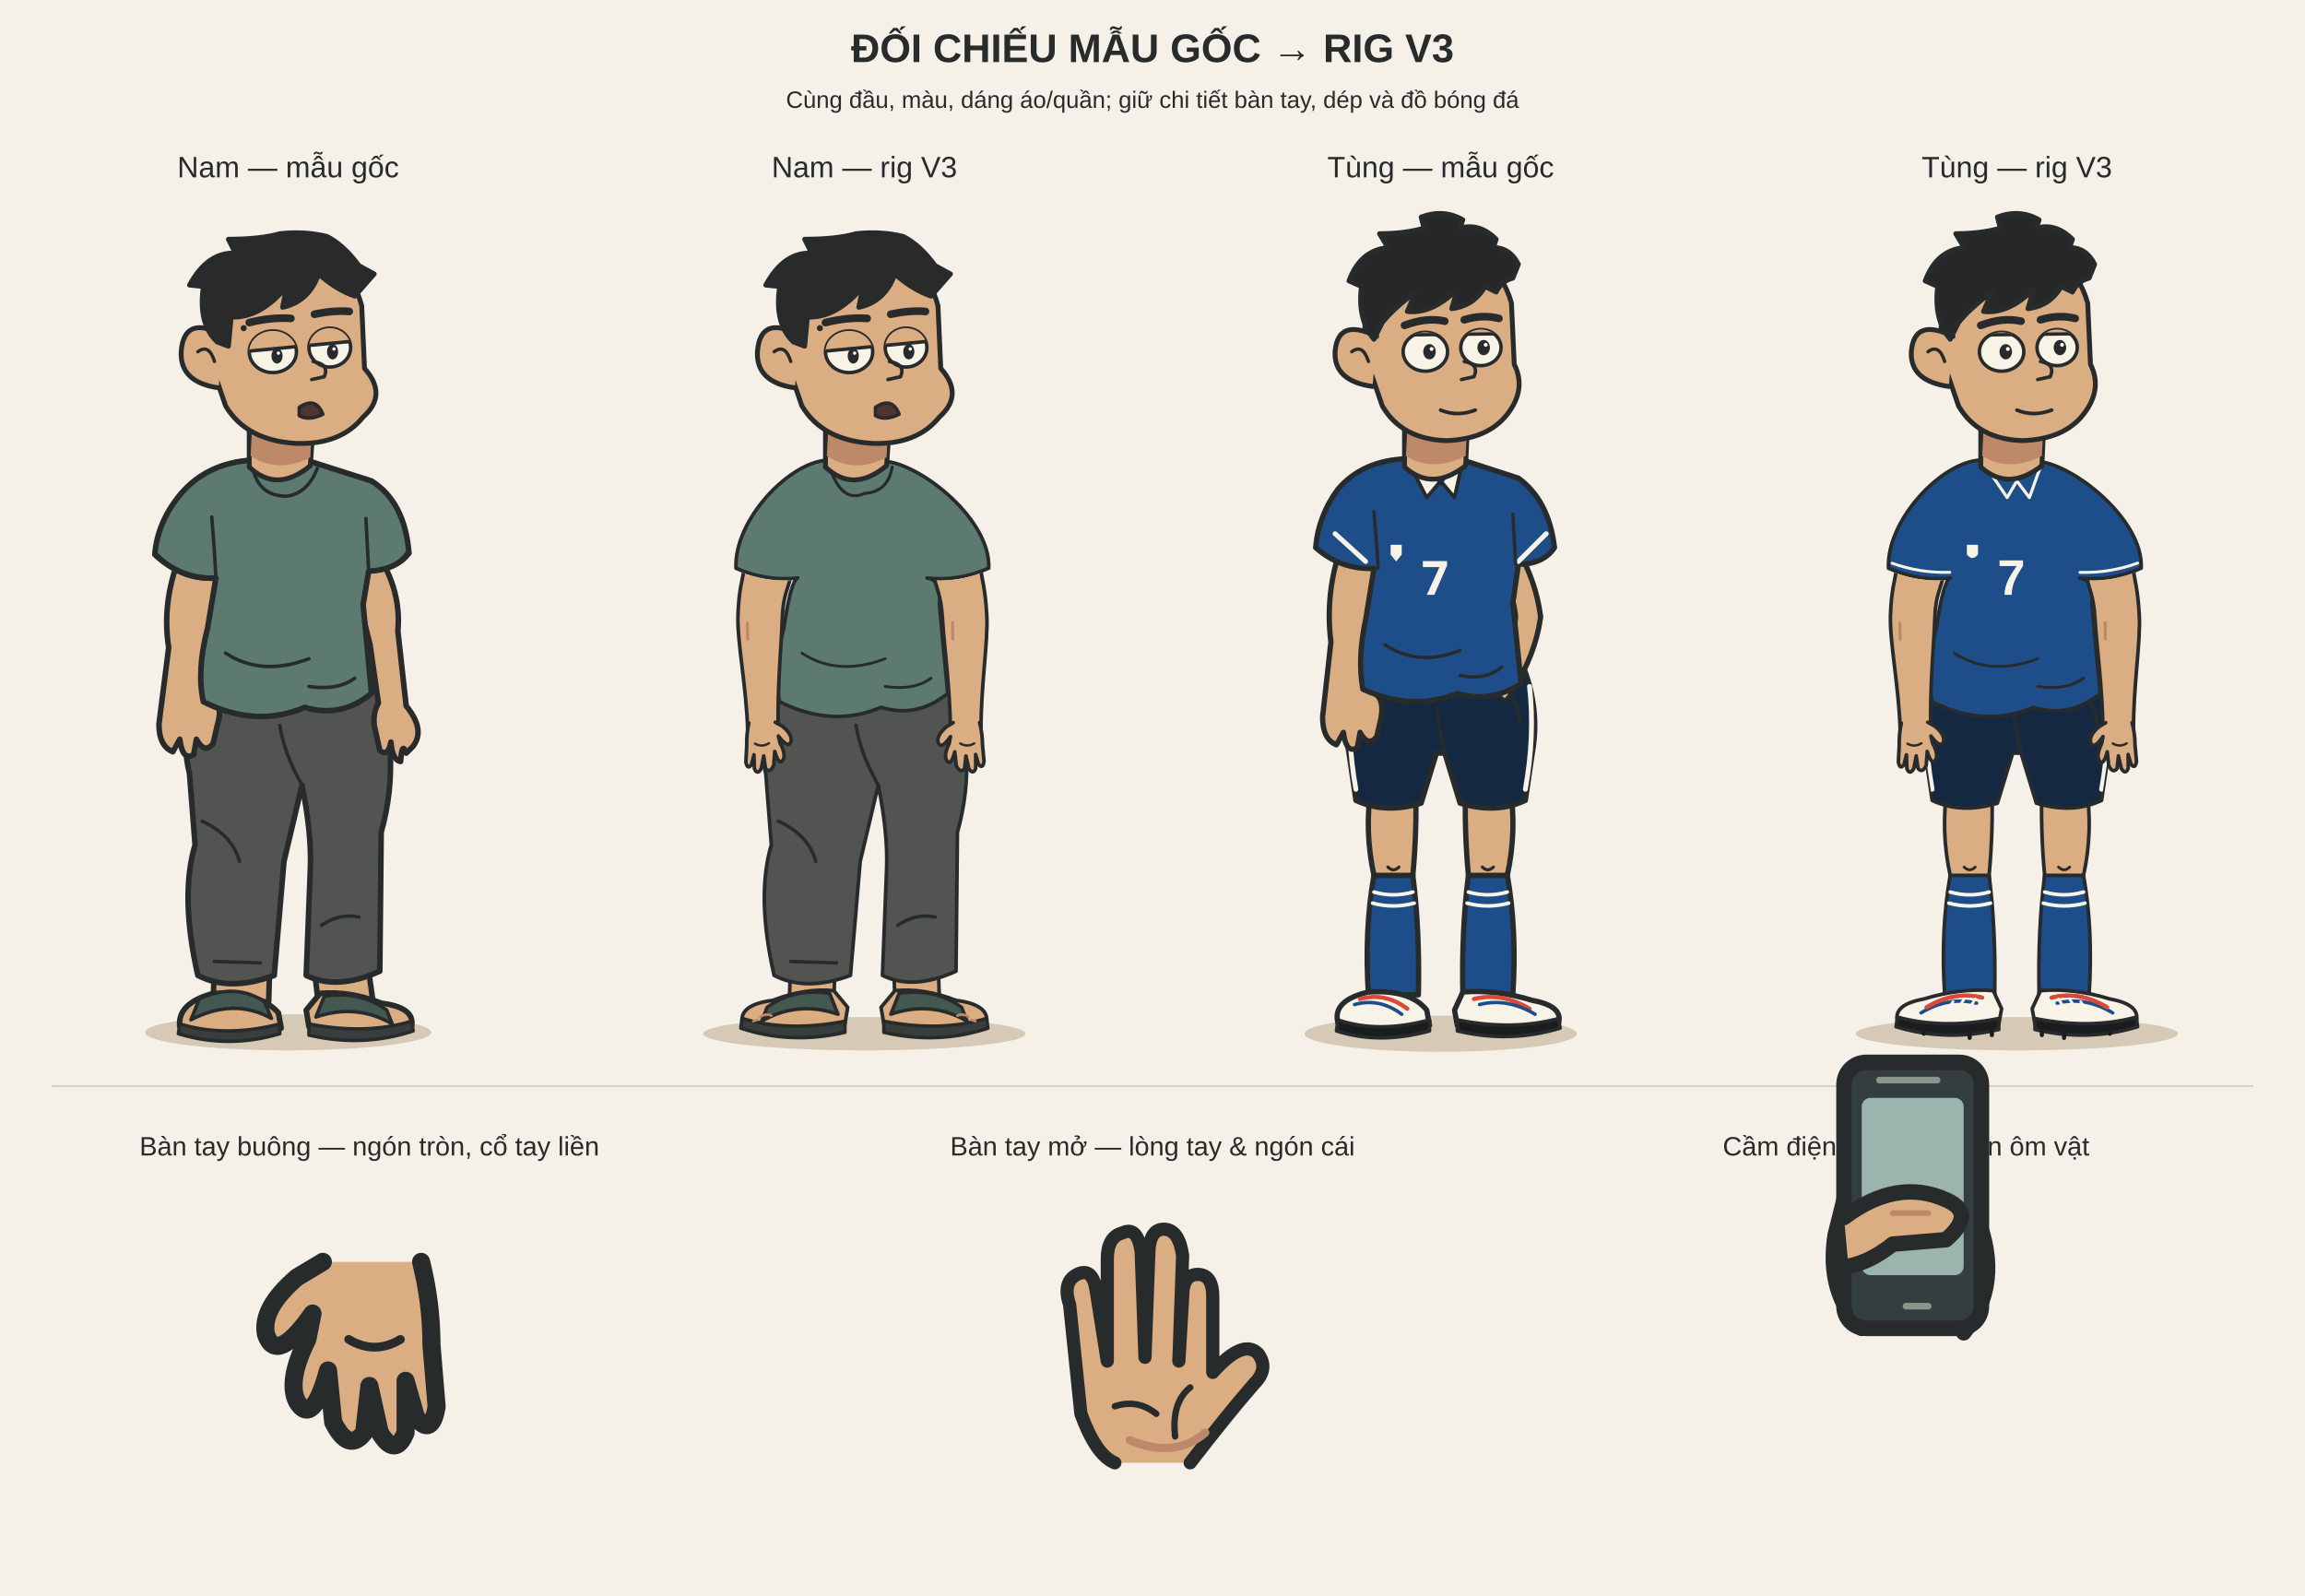
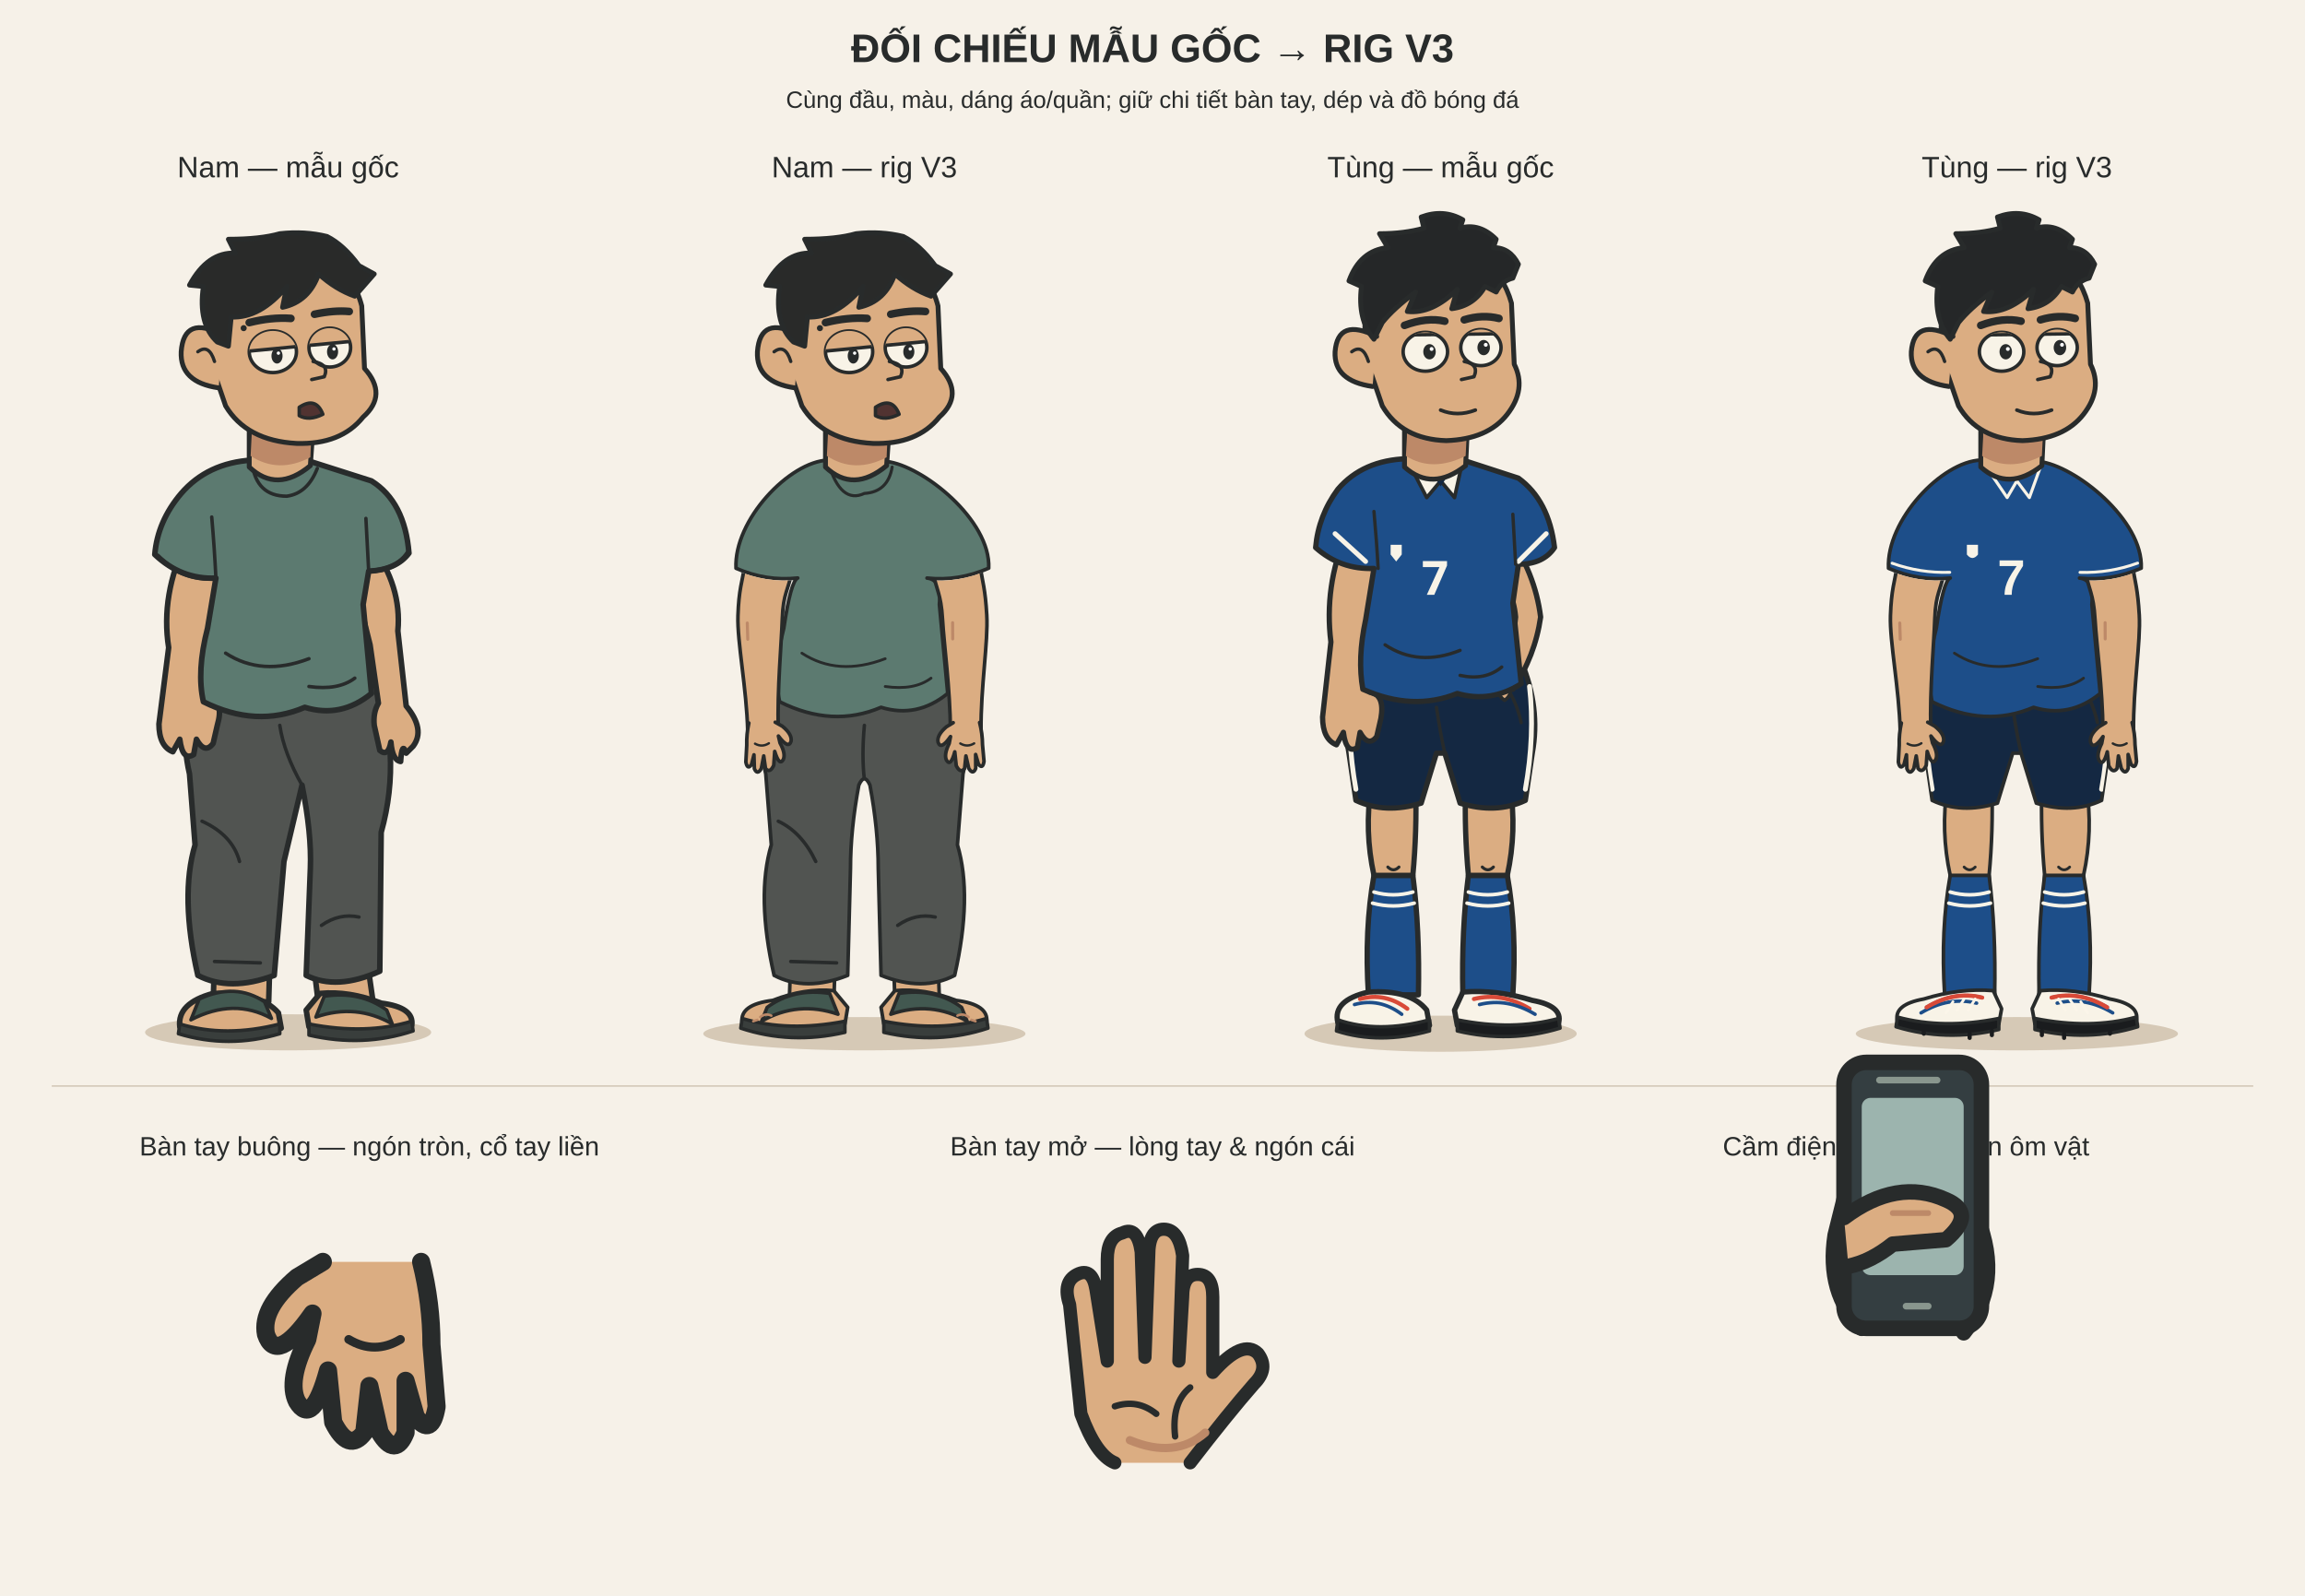
<svg xmlns="http://www.w3.org/2000/svg" viewBox="0 0 1560 1080" width="1560" height="1080">
  <rect width="1560" height="1080" fill="#f6f1e8" />
  <g fill="#282b2b" text-anchor="middle" font-family="Arial,sans-serif">
    <text x="780" y="42" font-size="27" font-weight="700">ĐỐI CHIẾU MẪU GỐC → RIG V3</text>
    <text x="780" y="73" font-size="16">Cùng đầu, màu, dáng áo/quần; giữ chi tiết bàn tay, dép và đồ bóng đá</text>
  </g>
  <g transform="translate(195 120)">
    <text y="0" text-anchor="middle" font-family="Arial,sans-serif" font-size="20" fill="#282b2b">Nam — mẫu gốc</text>
    <g transform="translate(0 25) scale(.94)">
      <g transform="translate(0 0) scale(1)" stroke="#282b2b" stroke-width="4" stroke-linecap="round" stroke-linejoin="round">
        <ellipse cx="0" cy="589" rx="103" ry="13" fill="#d6c9b6" stroke="none" />
        <path d="M -53 537 L -54 568 L -14 567 L -13 533 M 18 537 L 22 570 L 61 566 L 56 531" fill="#dbad82" />
        <path d="M -54 561 Q -80 568 -78 585 Q -53 597 -5 586 L -7 575 Q -20 560 -54 561 Z" fill="#dbad82" />
        <path d="M 23 561 Q 44 559 67 568 Q 91 571 89 584 Q 57 596 15 585 L 13 573 Z" fill="#dbad82" />
        <path d="M -78 583 Q -45 593 -6 583 L -6 590 Q -43 601 -79 590 Z M 15 583 Q 56 591 89 581 L 90 588 Q 54 600 15 591 Z" fill="#393e3c" stroke-width="2.5" />
        <path d="M -64 565 Q -38 553 -17 567 L -12 579 Q -39 564 -70 580 Z M 26 563 Q 52 559 71 573 L 75 583 Q 49 568 20 578 Z" fill="#425850" stroke-width="2.5" />
        <path d="M -63 329 Q -80 364 -71 403 L -67 454 Q -78 491 -65 548 Q -42 560 -10 548 L -3 466 L 10 411 Q 17 446 16 471 L 13 548 Q 35 559 66 545 L 67 445 Q 83 388 61 330 Z" fill="#515451" />
        <path d="M -6 368 Q -3 388 10 411 M -62 437 Q -40 447 -35 466 M 24 512 Q 37 503 51 506 M -53 538 L -20 539" fill="none" stroke-width="2.5" />
        <path d="M -73 235 Q -92 274 -86 312 L -93 367 Q -93 383 -83 387 L -78 378 Q -76 394 -68 389 L -66 378 Q -60 389 -54 381 L -51 368 Q -46 351 -57 349 L -57 310 L -43 256 Z" fill="#dbad82" />
        <path d="M 60 238 Q 82 268 79 300 L 85 354 Q 99 371 90 383 L 85 388 Q 82 379 81 394 Q 75 393 74 380 Q 72 391 66 386 L 62 368 Q 61 359 65 352 L 59 310 L 46 258 Z" fill="#dbad82" />
        <path d="M -26 177 Q -58 179 -77 201 Q -94 221 -96 245 Q -77 263 -52 262 L -58 298 Q -66 329 -61 351 Q -23 370 12 355 Q 38 363 60 345 L 54 281 L 58 257 Q 78 256 87 244 Q 84 207 60 192 L 16 178 Q -7 194 -26 177 Z" fill="#5c7a70" />
        <path d="M -26 179 Q -23 203 -1 203 Q 14 201 21 183 M -55 218 Q -53 241 -52 262 M 56 219 L 58 257 M -45 316 Q -19 333 15 320 M 15 340 Q 36 343 48 334" fill="none" stroke-width="2.5" />
        <path d="M -94 246 Q -76 264 -52 262 M 58 257 Q 78 256 86 244" fill="none" stroke="#282b2b" stroke-width="3.5" />
        <g transform="translate(0 0) scale(1)" stroke="#282b2b" stroke-width="3.5" stroke-linejoin="round" stroke-linecap="round">
          <path d="M -28 141 L -28 182 Q -8 201 16 181 L 19 138" fill="#dbad82" />
          <path d="M -26 155 Q -8 171 17 153 L 16 175 Q -7 187 -27 174 Z" fill="#bd8968" stroke="none" />
          <path d="M -55 60 Q -50 25 -9 25 Q 42 24 53 66 L 55 111 Q 72 130 54 146 Q 38 166 6 165 Q -30 163 -45 138 L -58 100 Z" fill="#dbad82" />
          <path d="M -47 87 Q -75 72 -77 99 Q -78 121 -50 125" fill="#dbad82" />
          <path d="M -65 99 Q -57 93 -53 106" fill="none" stroke-width="2.4" />
          <path d="M -51 92 Q -65 79 -61 52 L -71 51 Q -58 27 -38 28 L -43 18 Q -20 18 -6 14 Q 12 12 28 16 Q 40 22 51 37 L 62 43 L 48 59 Q 34 54 22 43 Q 15 63 -4 67 L -1 52 Q -20 75 -41 74 L -43 95 Z" fill="#292a29" />
          <defs>
            <clipPath id="twin-full-body-eyes">
              <ellipse cx="-11" cy="99" rx="17" ry="15" />
              <ellipse cx="30" cy="96" rx="15" ry="14" />
            </clipPath>
          </defs>
          <ellipse cx="-11" cy="99" rx="17" ry="15" fill="#f8f3e7" stroke-width="2.5" />
          <ellipse cx="30" cy="96" rx="15" ry="14" fill="#f8f3e7" stroke-width="2.5" />
          <g clip-path="url(#twin-full-body-eyes)">
            <ellipse cx="-8" cy="102" rx="4" ry="5.5" fill="#282b2b" stroke="none" />
            <ellipse cx="32" cy="99" rx="4" ry="5.5" fill="#282b2b" stroke="none" />
            <circle cx="-7" cy="100" r="1.2" fill="#ffffff" stroke="none" />
            <circle cx="33" cy="97" r="1.2" fill="#ffffff" stroke="none" />
            <path d="M -33 70 L 51 70 L 51 91 L -33 99 Z" fill="#dbad82" stroke-width="2.5" />
          </g>
          <path d="M -28 78 Q -12 74 2 75 M 19 72 Q 33 69 44 70" fill="none" stroke-width="5.5" />
          <circle cx="-32" cy="82" r="2.2" fill="#282b2b" stroke="none" />
          <path d="M 18 106 Q 30 108 26 117 L 17 119" fill="none" stroke-width="2.5" />
          <path d="M 8 139 Q 20 131 25 144 Q 15 149 8 145 Z" fill="#513331" stroke-width="2.5" />
        </g>
      </g>
    </g>
  </g>
  <g transform="translate(585 120)">
    <text y="0" text-anchor="middle" font-family="Arial,sans-serif" font-size="20" fill="#282b2b">Nam — rig V3</text>
    <g transform="translate(0 25) scale(.94)">
      <g transform="translate(0 0) scale(1)" stroke="#282b2b" stroke-width="2.6" stroke-linecap="round" stroke-linejoin="round" data-cast="nam">
        <g stroke="#b7ae9f" fill="#ded4c4">
          <ellipse cx="0" cy="590" rx="116" ry="12" fill="#d6c9b6" stroke="none" />
        </g>
        <g>
          <g transform="translate(-35 560) scale(-1 1)">
            <path d="M -14 -23 L -13 7 Q 3 13 19 5 L 18 -24 Z" fill="#dbad82" />
            <path d="M -13 -1 Q 8 -3 31 6 Q 55 9 53 22 Q 21 34 -21 23 L -23 11 Z" fill="#dbad82" />
            <path d="M -21 21 Q 20 29 53 19 L 54 26 Q 18 38 -21 29 Z" fill="#393e3c" stroke-width="2.5" />
            <path d="M -10 1 Q 16 -3 35 11 L 39 21 Q 13 6 -16 16 Z" fill="#425850" stroke-width="2.5" />
            <path d="M 32 17 Q 36 15 40 18 M 42 20 L 45 21" fill="none" stroke="#bd8968" stroke-width="1.8" />
          </g>
        </g>
        <g>
          <g transform="translate(35 560) scale(1 1)">
            <path d="M -14 -23 L -13 7 Q 3 13 19 5 L 18 -24 Z" fill="#dbad82" />
            <path d="M -13 -1 Q 8 -3 31 6 Q 55 9 53 22 Q 21 34 -21 23 L -23 11 Z" fill="#dbad82" />
            <path d="M -21 21 Q 20 29 53 19 L 54 26 Q 18 38 -21 29 Z" fill="#393e3c" stroke-width="2.5" />
            <path d="M -10 1 Q 16 -3 35 11 L 39 21 Q 13 6 -16 16 Z" fill="#425850" stroke-width="2.5" />
            <path d="M 32 17 Q 36 15 40 18 M 42 20 L 45 21" fill="none" stroke="#bd8968" stroke-width="1.8" />
          </g>
        </g>
-         <path d="M -63.000 329.000 Q -80.000 364.000 -71.000 403.000 L -67.000 454.000 Q -78.000 491.000 -65.000 548.000 Q -42.000 560.000 -10.000 548.000 L -3.000 466.000 L 10.000 411.000 Q 17.000 446.000 16.000 471.000 L 13.000 548.000 Q 35.000 559.000 66.000 545.000 L 67.000 445.000 Q 83.000 388.000 61.000 330.000 Z" fill="#515451" />
+         <path d="M -63.000 329.000 Q -80.000 364.000 -71.000 403.000 L -67.000 454.000 Q -78.000 491.000 -65.000 548.000 Q -42.000 560.000 -12.000 548.000 L -10.000 471.000 Q -10.000 443.000 -4.000 411.000 Q 0.000 402.000 4.000 411.000 Q 10.000 443.000 10.000 471.000 L 12.000 548.000 Q 42.000 560.000 65.000 548.000 Q 78.000 491.000 67.000 454.000 L 71.000 403.000 Q 80.000 364.000 63.000 329.000 Z" fill="#515451" data-part="pants" />
        <g clip-path="url(#R4j-pants-details)">
-           <path d="M -6.000 368.000 Q -3.000 388.000 10.000 411.000 M -62.000 437.000 Q -40.000 447.000 -35.000 466.000 M 24.000 512.000 Q 37.000 503.000 51.000 506.000 M -53.000 538.000 L -20.000 539.000" fill="none" stroke-width="2.5" />
+           <path d="M 0.000 368.000 Q -2.000 390.000 0.000 407.000 M -62.000 437.000 Q -45.000 445.000 -35.000 466.000 M 24.000 512.000 Q 37.000 503.000 51.000 506.000 M -53.000 538.000 L -20.000 539.000" fill="none" stroke-width="2.5" />
        </g>
        <defs>
          <clipPath id="R4j-pants-details">
-             <path d="M -63.000 329.000 Q -80.000 364.000 -71.000 403.000 L -67.000 454.000 Q -78.000 491.000 -65.000 548.000 Q -42.000 560.000 -10.000 548.000 L -3.000 466.000 L 10.000 411.000 Q 17.000 446.000 16.000 471.000 L 13.000 548.000 Q 35.000 559.000 66.000 545.000 L 67.000 445.000 Q 83.000 388.000 61.000 330.000 Z" />
+             <path d="M -63.000 329.000 Q -80.000 364.000 -71.000 403.000 L -67.000 454.000 Q -78.000 491.000 -65.000 548.000 Q -42.000 560.000 -12.000 548.000 L -10.000 471.000 Q -10.000 443.000 -4.000 411.000 Q 0.000 402.000 4.000 411.000 Q 10.000 443.000 10.000 471.000 L 12.000 548.000 Q 42.000 560.000 65.000 548.000 Q 78.000 491.000 67.000 454.000 L 71.000 403.000 Q 80.000 364.000 63.000 329.000 Z" />
          </clipPath>
          <mask id="R4j-skin-outside-sleeves" maskUnits="userSpaceOnUse" x="-1000" y="-1000" width="2000" height="2000">
            <rect x="-1000" y="-1000" width="2000" height="2000" fill="white" stroke="none" />
            <path d="M -87.957 181.690 Q -98.455 222.553 -92.422 254.889 Q -70.638 264.401 -47.972 261.904 Q -33.262 232.841 -28.690 191.043 Z" fill="black" stroke="black" stroke-width="2.6" />
            <path d="M 25.624 191.134 Q 28.332 233.237 44.106 262.102 Q 67.766 264.381 88.537 254.970 Q 93.497 222.777 84.866 181.624 Z" fill="black" stroke="black" stroke-width="2.6" />
          </mask>
        </defs>
        <path d="M -26.000 177.000 C -54.000 178.000 -94.036 220.214 -92.422 254.889 Q -70.638 264.401 -47.972 261.904 Q -53.000 264.000 -58.000 298.000 Q -66.000 329.000 -61.000 351.000 Q -23.000 370.000 12.000 355.000 Q 38.000 363.000 60.000 345.000 L 54.000 281.000 Q 56.000 263.000 45.093 261.943 Q 67.766 264.381 89.524 254.811 C 91.047 220.132 42.000 181.000 16.000 178.000 Q -7.000 194.000 -26.000 177.000 Z" fill="#5c7a70" data-part="continuous-shirt" />
        <g stroke-width="1.4" fill="none" />
        <g transform="translate(0 0) rotate(0 0 337)">
          <path d="M -26 179 Q -17 209 0 201 Q 17 200 20 182" fill="none" stroke="#282b2b" stroke-width="2.2" />
          <path d="M -45 316 Q -19 333 15 320 M 15 340 Q 36 343 48 334" fill="none" stroke-width="2" />
          <g transform="rotate(0 -4 178)">
            <g transform="translate(0 0) scale(1)" stroke="#282b2b" stroke-width="3.5" stroke-linejoin="round" stroke-linecap="round">
              <path d="M -28 141 L -28 182 Q -8 201 16 181 L 19 138" fill="#dbad82" />
              <path d="M -26 155 Q -8 171 17 153 L 16 175 Q -7 187 -27 174 Z" fill="#bd8968" stroke="none" />
              <path d="M -55 60 Q -50 25 -9 25 Q 42 24 53 66 L 55 111 Q 72 130 54 146 Q 38 166 6 165 Q -30 163 -45 138 L -58 100 Z" fill="#dbad82" />
              <path d="M -47 87 Q -75 72 -77 99 Q -78 121 -50 125" fill="#dbad82" />
              <path d="M -65 99 Q -57 93 -53 106" fill="none" stroke-width="2.4" />
              <path d="M -51 92 Q -65 79 -61 52 L -71 51 Q -58 27 -38 28 L -43 18 Q -20 18 -6 14 Q 12 12 28 16 Q 40 22 51 37 L 62 43 L 48 59 Q 34 54 22 43 Q 15 63 -4 67 L -1 52 Q -20 75 -41 74 L -43 95 Z" fill="#292a29" />
              <defs>
                <clipPath id="R4j-head-eyes">
                  <ellipse cx="-11" cy="99" rx="17" ry="15" />
                  <ellipse cx="30" cy="96" rx="15" ry="14" />
                </clipPath>
              </defs>
              <ellipse cx="-11" cy="99" rx="17" ry="15" fill="#f8f3e7" stroke-width="2.5" />
              <ellipse cx="30" cy="96" rx="15" ry="14" fill="#f8f3e7" stroke-width="2.5" />
              <g clip-path="url(#R4j-head-eyes)">
                <ellipse cx="-8" cy="102" rx="4" ry="5.5" fill="#282b2b" stroke="none" />
                <ellipse cx="32" cy="99" rx="4" ry="5.5" fill="#282b2b" stroke="none" />
                <circle cx="-7" cy="100" r="1.2" fill="#ffffff" stroke="none" />
                <circle cx="33" cy="97" r="1.2" fill="#ffffff" stroke="none" />
                <path d="M -33 70 L 51 70 L 51 91 L -33 99 Z" fill="#dbad82" stroke-width="2.5" />
              </g>
              <path d="M -28 78 Q -12 74 2 75 M 19 72 Q 33 69 44 70" fill="none" stroke-width="5.5" />
              <circle cx="-32" cy="82" r="2.2" fill="#282b2b" stroke="none" />
              <path d="M 18 106 Q 30 108 26 117 L 17 119" fill="none" stroke-width="2.5" />
              <path d="M 8 139 Q 20 131 25 144 Q 15 149 8 145 Z" fill="#513331" stroke-width="2.5" />
            </g>
          </g>
        </g>
        <g mask="url(#R4j-skin-outside-sleeves)">
          <g>
            <path d="M -85.799 251.421 C -88.091 265.062 -90.390 270.163 -91.024 289.006 C -91.659 307.848 -84.781 341.168 -83.997 372.277 Q -72.723 382.997 -62.003 371.723 C -62.788 340.614 -59.739 310.105 -59.104 291.263 C -58.470 272.421 -54.560 270.694 -52.269 257.053 Q -66.218 237.472 -85.799 251.421 Z" fill="#dbad82" />
            <path d="M -84.31 294.301 q 0.208 7.017 0.347 11.695" stroke="#bd8968" stroke-width="2.2" fill="none" />
          </g>
          <g>
            <path d="M 49.373 257.052 C 51.676 270.687 55.160 272.672 56.259 291.517 C 57.357 310.362 61.695 340.987 62.001 372.108 Q 73.108 382.999 83.999 371.892 C 83.694 340.771 89.231 307.531 88.133 288.686 C 87.035 269.841 85.201 265.024 82.898 251.389 Q 63.304 237.458 49.373 257.052 Z" fill="#dbad82" />
            <path d="M 63.521 294.057 q 0.043 7.02 0.072 11.7" stroke="#bd8968" stroke-width="2.2" fill="none" />
          </g>
        </g>
        <g transform="translate(-73 372) rotate(-1.700236)">
          <g transform="scale(1 1)">
            <g>
              <path d="M -10 -6 Q -12 2 -12 10 L -13 22 Q -12 28 -9 24 L -7 17 L -7 27 Q -5 32 -2 27 L 0 18 L 1 27 Q 4 31 7 25 L 8 15 Q 11 26 14 21 Q 16 17 12 9 L 11 4 Q 18 14 20 8 Q 21 3 14 -3 L 9 -6 Z" fill="#dbad82" stroke="none" />
              <path d="M -10 -6 Q -12 2 -12 10 L -13 22 Q -12 28 -9 24 L -7 17 L -7 27 Q -5 32 -2 27 L 0 18 L 1 27 Q 4 31 7 25 L 8 15 Q 11 26 14 21 Q 16 17 12 9 L 11 4 Q 18 14 20 8 Q 21 3 14 -3 L 9 -6 " fill="none" />
              <path d="M -6 9 Q -1 12 4 9" fill="none" stroke-width="1.7" />
            </g>
          </g>
        </g>
        <g transform="translate(73 372) rotate(-0.3520061)">
          <g transform="scale(-1 1)">
            <g>
              <path d="M -10 -6 Q -12 2 -12 10 L -13 22 Q -12 28 -9 24 L -7 17 L -7 27 Q -5 32 -2 27 L 0 18 L 1 27 Q 4 31 7 25 L 8 15 Q 11 26 14 21 Q 16 17 12 9 L 11 4 Q 18 14 20 8 Q 21 3 14 -3 L 9 -6 Z" fill="#dbad82" stroke="none" />
              <path d="M -10 -6 Q -12 2 -12 10 L -13 22 Q -12 28 -9 24 L -7 17 L -7 27 Q -5 32 -2 27 L 0 18 L 1 27 Q 4 31 7 25 L 8 15 Q 11 26 14 21 Q 16 17 12 9 L 11 4 Q 18 14 20 8 Q 21 3 14 -3 L 9 -6 " fill="none" />
              <path d="M -6 9 Q -1 12 4 9" fill="none" stroke-width="1.7" />
            </g>
          </g>
        </g>
      </g>
    </g>
  </g>
  <g transform="translate(975 120)">
    <text y="0" text-anchor="middle" font-family="Arial,sans-serif" font-size="20" fill="#282b2b">Tùng — mẫu gốc</text>
    <g transform="translate(0 25) scale(.94)">
      <g transform="translate(0 0) scale(1)" stroke="#282b2b" stroke-width="3.8" stroke-linecap="round" stroke-linejoin="round">
        <ellipse cx="0" cy="590" rx="98" ry="13" fill="#d6c9b6" stroke="none" />
        <path d="M -48 476 Q -55 515 -52 562 L -16 562 Q -15 515 -20 476 Z" fill="#1d4e89" />
        <path d="M -48 488 Q -34 492 -20 488 M -49 496 Q -34 500 -19 496" stroke="#f8f3e7" stroke-width="2.6" fill="none" />
        <path d="M -52 560 Q -78 566 -74 582 Q -50 594 -8 584 L -10 573 Q -22 558 -52 560 Z" fill="#f8f3e7" />
        <path d="M -74 580 Q -45 590 -8 580 L -8 588 Q -44 598 -75 588 Z" fill="#1a1c1e" stroke-width="2.5" />
        <path d="M -58 565 Q -40 560 -24 572" stroke="#d94a38" stroke-width="3" fill="none" />
        <path d="M -62 569 Q -44 564 -28 576" stroke="#1d4e89" stroke-width="2.5" fill="none" />
        <path d="M 20 476 Q 15 515 16 562 L 52 562 Q 55 515 48 476 Z" fill="#1d4e89" />
        <path d="M 20 488 Q 34 492 48 488 M 19 496 Q 34 500 49 496" stroke="#f8f3e7" stroke-width="2.6" fill="none" />
        <path d="M 16 560 Q 40 558 66 566 Q 88 570 85 582 Q 54 594 12 584 L 10 573 Z" fill="#f8f3e7" />
        <path d="M 12 580 Q 52 588 85 579 L 86 586 Q 50 597 12 588 Z" fill="#1a1c1e" stroke-width="2.5" />
        <path d="M 24 565 Q 44 560 64 572" stroke="#d94a38" stroke-width="3" fill="none" />
        <path d="M 28 569 Q 48 564 68 576" stroke="#1d4e89" stroke-width="2.5" fill="none" />
        <path d="M -50 412 Q -55 444 -48 476 L -20 476 Q -17 444 -18 412 Z" fill="#dbad82" />
        <path d="M 18 412 Q 17 444 20 476 L 48 476 Q 55 444 50 412 Z" fill="#dbad82" />
        <path d="M -38 470 Q -34 474 -30 470 M 30 470 Q 34 474 38 470" fill="none" stroke-width="2.2" />
        <path d="M -58 322 Q -72 355 -66 388 L -61 422 Q -40 432 -14 424 L -3 388 L 3 388 L 14 424 Q 40 432 61 422 L 66 388 Q 72 355 58 322 Z" fill="#142842" />
        <path d="M -64 340 Q -68 375 -61 414 M 64 340 Q 68 375 61 414" fill="none" stroke="#f8f3e7" stroke-width="3.5" />
        <path d="M -3 355 Q 0 375 3 388" fill="none" stroke-width="2.4" />
        <path d="M 44 336 Q 54 348 58 366" fill="none" stroke="#282b2b" stroke-width="2.4" />
        <path d="M -68 230 Q -84 268 -79 308 L -85 362 Q -85 378 -75 382 L -70 373 Q -68 389 -60 384 L -58 373 Q -52 384 -46 376 L -43 363 Q -40 346 -51 344 L -52 306 L -38 252 Z" fill="#dbad82" />
        <path d="M 48 230 Q 68 258 72 290 Q 68 318 52 342 L 42 334 Q 52 312 54 290 Q 52 268 36 250 Z" fill="#dbad82" />
        <path d="M 42 334 Q 38 344 46 350 Q 52 346 50 338 Z" fill="#dbad82" stroke-width="2.5" />
        <path d="M -24 176 Q -56 177 -74 198 Q -88 217 -90 240 Q -72 256 -48 255 L -54 292 Q -60 320 -56 342 Q -20 358 12 345 Q 36 352 58 338 L 52 280 L 56 252 Q 74 252 82 240 Q 78 206 56 190 L 16 177 Q -6 192 -24 176 Z" fill="#1d4e89" />
        <path d="M -24 177 L -10 204 L 0 192 L 10 204 L 16 177 Z" fill="#f8f3e7" stroke-width="2.6" />
        <path d="M -8 184 L 0 196 L 8 184 Z" fill="#142842" stroke="none" />
        <path d="M -76 230 L -54 250 M 56 250 L 76 230" fill="none" stroke="#f8f3e7" stroke-width="3.5" />
        <path d="M -48 214 Q -46 236 -45 255 M 52 216 L 54 252 M -40 310 Q -16 326 14 314 M 14 332 Q 32 336 44 326" fill="none" stroke-width="2.4" />
        <text x="-4" y="274" text-anchor="middle" font-family="'Arial Black', Impact, sans-serif" font-weight="900" font-size="34" fill="#f8f3e7" stroke="none">7</text>
        <path d="M -36 238 L -28 238 L -28 245 Q -32 250 -32 250 Q -36 245 -36 245 Z" fill="#f8f3e7" stroke="none" />
        <g transform="translate(0 0) scale(1)" stroke="#282b2b" stroke-width="3.5" stroke-linejoin="round" stroke-linecap="round">
          <path d="M -26 142 L -26 182 Q -6 200 18 181 L 20 138" fill="#dbad82" />
          <path d="M -24 156 Q -6 172 19 154 L 18 174 Q -6 186 -25 174 Z" fill="#bd8968" stroke="none" />
          <path d="M -54 62 Q -50 25 -9 24 Q 40 24 51 64 L 53 108 Q 62 126 48 144 Q 34 162 4 163 Q -28 162 -42 138 L -55 100 Z" fill="#dbad82" />
          <path d="M -46 88 Q -74 74 -76 99 Q -77 120 -49 124" fill="#dbad82" />
          <path d="M -64 99 Q -56 93 -52 106" fill="none" stroke-width="2.4" />
          <path d="M -48 90 Q -60 76 -57 52 L -66 48 Q -58 26 -38 24 L -44 14 Q -26 14 -12 10 L -14 2 Q 2 -4 16 4 L 14 10 Q 28 6 40 18 L 38 24 Q 50 24 56 36 L 52 46 Q 44 48 40 56 L 32 52 Q 24 66 8 68 L 12 54 Q -6 72 -24 70 L -18 56 Q -34 68 -42 78 Z" fill="#252728" />
          <path d="M -16 18 Q -4 12 6 16 M 16 14 Q 26 16 34 26 M -8 38 Q 4 38 12 48" fill="none" stroke="#252728" stroke-width="2.2" />
          <defs>
            <clipPath id="tung-soccer-head-eyes">
              <ellipse cx="-11" cy="99" rx="16" ry="14" />
              <ellipse cx="29" cy="96" rx="14.5" ry="13" />
            </clipPath>
          </defs>
          <ellipse cx="-11" cy="99" rx="16" ry="14" fill="#f8f3e7" stroke-width="2.5" />
          <ellipse cx="29" cy="96" rx="14.5" ry="13" fill="#f8f3e7" stroke-width="2.5" />
          <g clip-path="url(#tung-soccer-head-eyes)">
            <ellipse cx="-8" cy="99" rx="4.5" ry="5.5" fill="#282b2b" stroke="none" />
            <ellipse cx="31" cy="96" rx="4.5" ry="5.5" fill="#282b2b" stroke="none" />
            <circle cx="-6.5" cy="97" r="1.4" fill="#ffffff" stroke="none" />
            <circle cx="32.5" cy="94" r="1.4" fill="#ffffff" stroke="none" />
            <path d="M -32 76 L 48 74 L 48 86 L -32 87 Z" fill="#dbad82" stroke-width="2.4" />
          </g>
          <path d="M -26 80 Q -10 74 3 77 M 17 76 Q 30 72 42 75" fill="none" stroke-width="5.5" />
          <path d="M 17 106 Q 28 108 24 117 L 15 119" fill="none" stroke-width="2.5" />
          <path d="M 0 141 Q 12 146 25 141" fill="none" stroke-width="2.6" />
        </g>
      </g>
    </g>
  </g>
  <g transform="translate(1365 120)">
    <text y="0" text-anchor="middle" font-family="Arial,sans-serif" font-size="20" fill="#282b2b">Tùng — rig V3</text>
    <g transform="translate(0 25) scale(.94)">
      <g transform="translate(0 0) scale(1)" stroke="#282b2b" stroke-width="2.6" stroke-linecap="round" stroke-linejoin="round" data-cast="tung">
        <g stroke="#b7ae9f" fill="#ded4c4">
          <ellipse cx="0" cy="590" rx="116" ry="12" fill="#d6c9b6" stroke="none" />
        </g>
        <g>
          <path d="M -50.000 412.000 Q -55.000 444.000 -48.000 476.000 L -52.000 562.000 L -16.000 562.000 L -20.000 476.000 Q -17.000 444.000 -18.000 412.000 Z" fill="#dbad82" />
          <path d="M -48.000 476.000 Q -55.000 515.000 -52.000 562.000 L -16.000 562.000 Q -15.000 515.000 -20.000 476.000 Z" fill="#1d4e89" />
          <path d="M -48.000 488.000 Q -34.000 492.000 -20.000 488.000 M -49.000 496.000 Q -34.000 500.000 -19.000 496.000" stroke="#f8f3e7" stroke-width="2.6" fill="none" />
          <path d="M -38.000 470.000 Q -34.000 474.000 -30.000 470.000" fill="none" stroke-width="2" />
          <g transform="translate(-35 560) scale(-1 1)">
            <path d="M -18 -1 Q 6 -3 32 5 Q 54 9 51 21 Q 20 33 -22 23 L -24 12 Z" fill="#f8f3e7" />
            <path d="M -22 19 Q 18 27 51 18 L 52 25 Q 16 36 -22 27 Z" fill="#1a1c1e" stroke-width="2.5" />
            <path d="M -10 4 Q 10 -1 30 11 M -6 8 Q 14 3 34 15" stroke="#1d4e89" stroke-width="2.5" fill="none" />
            <path d="M -10 4 Q 10 -1 30 11" stroke="#d94a38" stroke-width="3" fill="none" />
            <path d="M -5 5 L 0 13 M 3 5 L 8 13 M 11 7 L 16 15" stroke="#fbf5e9" stroke-width="2" fill="none" />
            <path d="M -17 28 L -17 31 M -1 30 L -1 33 M 32 27 L 32 30" stroke="#1a1c1e" stroke-width="3" />
          </g>
        </g>
        <g>
          <path d="M 18.000 412.000 Q 17.000 444.000 20.000 476.000 L 16.000 562.000 L 52.000 562.000 L 48.000 476.000 Q 55.000 444.000 50.000 412.000 Z" fill="#dbad82" />
          <path d="M 20.000 476.000 Q 15.000 515.000 16.000 562.000 L 52.000 562.000 Q 55.000 515.000 48.000 476.000 Z" fill="#1d4e89" />
          <path d="M 20.000 488.000 Q 34.000 492.000 48.000 488.000 M 19.000 496.000 Q 34.000 500.000 49.000 496.000" stroke="#f8f3e7" stroke-width="2.6" fill="none" />
          <path d="M 30.000 470.000 Q 34.000 474.000 38.000 470.000" fill="none" stroke-width="2" />
          <g transform="translate(35 560) scale(1 1)">
            <path d="M -18 -1 Q 6 -3 32 5 Q 54 9 51 21 Q 20 33 -22 23 L -24 12 Z" fill="#f8f3e7" />
            <path d="M -22 19 Q 18 27 51 18 L 52 25 Q 16 36 -22 27 Z" fill="#1a1c1e" stroke-width="2.5" />
            <path d="M -10 4 Q 10 -1 30 11 M -6 8 Q 14 3 34 15" stroke="#1d4e89" stroke-width="2.5" fill="none" />
            <path d="M -10 4 Q 10 -1 30 11" stroke="#d94a38" stroke-width="3" fill="none" />
            <path d="M -5 5 L 0 13 M 3 5 L 8 13 M 11 7 L 16 15" stroke="#fbf5e9" stroke-width="2" fill="none" />
            <path d="M -17 28 L -17 31 M -1 30 L -1 33 M 32 27 L 32 30" stroke="#1a1c1e" stroke-width="3" />
          </g>
        </g>
-         <path d="M -58.000 322.000 Q -72.000 355.000 -66.000 388.000 L -61.000 422.000 Q -40.000 432.000 -14.000 424.000 L -3.000 388.000 L 3.000 388.000 L 14.000 424.000 Q 40.000 432.000 61.000 422.000 L 66.000 388.000 Q 72.000 355.000 58.000 322.000 Z" fill="#142842" />
+         <path d="M -58.000 322.000 Q -72.000 355.000 -66.000 388.000 L -61.000 422.000 Q -40.000 432.000 -14.000 424.000 L -3.000 388.000 L 3.000 388.000 L 14.000 424.000 Q 40.000 432.000 61.000 422.000 L 66.000 388.000 Q 72.000 355.000 58.000 322.000 Z" fill="#142842" data-part="pants" />
        <g clip-path="url(#R53-pants-details)">
          <path d="M -3.000 355.000 Q 0.000 375.000 3.000 388.000 M 44.000 336.000 Q 54.000 348.000 58.000 366.000" fill="none" stroke-width="2.5" />
          <path d="M -64.000 340.000 Q -68.000 375.000 -61.000 414.000 M 64.000 340.000 Q 68.000 375.000 61.000 414.000" fill="none" stroke="#f8f3e7" stroke-width="3.5" />
        </g>
        <defs>
          <clipPath id="R53-pants-details">
            <path d="M -58.000 322.000 Q -72.000 355.000 -66.000 388.000 L -61.000 422.000 Q -40.000 432.000 -14.000 424.000 L -3.000 388.000 L 3.000 388.000 L 14.000 424.000 Q 40.000 432.000 61.000 422.000 L 66.000 388.000 Q 72.000 355.000 58.000 322.000 Z" />
          </clipPath>
          <mask id="R53-skin-outside-sleeves" maskUnits="userSpaceOnUse" x="-1000" y="-1000" width="2000" height="2000">
            <rect x="-1000" y="-1000" width="2000" height="2000" fill="white" stroke="none" />
            <path d="M -87.957 181.690 Q -98.455 222.553 -92.422 254.889 Q -70.638 264.401 -47.972 261.904 Q -33.262 232.841 -28.690 191.043 Z" fill="black" stroke="black" stroke-width="2.6" />
            <path d="M 25.624 191.134 Q 28.332 233.237 44.106 262.102 Q 67.766 264.381 88.537 254.970 Q 93.497 222.777 84.866 181.624 Z" fill="black" stroke="black" stroke-width="2.6" />
          </mask>
        </defs>
        <path d="M -26.000 177.000 C -54.000 178.000 -94.036 220.214 -92.422 254.889 Q -70.638 264.401 -47.972 261.904 Q -53.000 264.000 -58.000 298.000 Q -66.000 329.000 -61.000 351.000 Q -23.000 370.000 12.000 355.000 Q 38.000 363.000 60.000 345.000 L 54.000 281.000 Q 56.000 263.000 45.093 261.943 Q 67.766 264.381 89.524 254.811 C 91.047 220.132 42.000 181.000 16.000 178.000 Q -7.000 194.000 -26.000 177.000 Z" fill="#1d4e89" data-part="continuous-shirt" />
        <g stroke-width="2.1" fill="none">
          <path d="M -89.823 251.250 Q -69.703 258.474 -48.336 257.797" stroke="#f8f3e7" />
          <path d="M 45.447 257.835 Q 66.815 258.456 86.916 251.179" stroke="#f8f3e7" />
        </g>
        <g transform="translate(0 0) rotate(0 0 337)">
          <path d="M -24 179 L -7 204 L 0 192 L 9 204 L 18 179" fill="none" stroke="#f8f3e7" stroke-width="2.2" />
          <path d="M -45 316 Q -19 333 15 320 M 15 340 Q 36 343 48 334" fill="none" stroke-width="2" />
          <path d="M -36 238 L -28 238 L -28 245 Q -32 250 -36 245 Z" fill="#f8f3e7" stroke="none" />
          <text x="-4" y="274" text-anchor="middle" font-family="Arial,sans-serif" font-weight="900" font-size="36" fill="#f8f3e7" stroke="none">7</text>
          <g transform="rotate(0 -4 178)">
            <g transform="translate(0 0) scale(1)" stroke="#282b2b" stroke-width="3.5" stroke-linejoin="round" stroke-linecap="round">
              <path d="M -26 142 L -26 182 Q -6 200 18 181 L 20 138" fill="#dbad82" />
              <path d="M -24 156 Q -6 172 19 154 L 18 174 Q -6 186 -25 174 Z" fill="#bd8968" stroke="none" />
              <path d="M -54 62 Q -50 25 -9 24 Q 40 24 51 64 L 53 108 Q 62 126 48 144 Q 34 162 4 163 Q -28 162 -42 138 L -55 100 Z" fill="#dbad82" />
              <path d="M -46 88 Q -74 74 -76 99 Q -77 120 -49 124" fill="#dbad82" />
              <path d="M -64 99 Q -56 93 -52 106" fill="none" stroke-width="2.4" />
              <path d="M -48 90 Q -60 76 -57 52 L -66 48 Q -58 26 -38 24 L -44 14 Q -26 14 -12 10 L -14 2 Q 2 -4 16 4 L 14 10 Q 28 6 40 18 L 38 24 Q 50 24 56 36 L 52 46 Q 44 48 40 56 L 32 52 Q 24 66 8 68 L 12 54 Q -6 72 -24 70 L -18 56 Q -34 68 -42 78 Z" fill="#252728" />
              <path d="M -16 18 Q -4 12 6 16 M 16 14 Q 26 16 34 26 M -8 38 Q 4 38 12 48" fill="none" stroke="#252728" stroke-width="2.2" />
              <defs>
                <clipPath id="R53-head-eyes">
                  <ellipse cx="-11" cy="99" rx="16" ry="14" />
                  <ellipse cx="29" cy="96" rx="14.5" ry="13" />
                </clipPath>
              </defs>
              <ellipse cx="-11" cy="99" rx="16" ry="14" fill="#f8f3e7" stroke-width="2.5" />
              <ellipse cx="29" cy="96" rx="14.5" ry="13" fill="#f8f3e7" stroke-width="2.5" />
              <g clip-path="url(#R53-head-eyes)">
                <ellipse cx="-8" cy="99" rx="4.5" ry="5.5" fill="#282b2b" stroke="none" />
                <ellipse cx="31" cy="96" rx="4.5" ry="5.5" fill="#282b2b" stroke="none" />
                <circle cx="-6.5" cy="97" r="1.4" fill="#ffffff" stroke="none" />
                <circle cx="32.5" cy="94" r="1.4" fill="#ffffff" stroke="none" />
                <path d="M -32 76 L 48 74 L 48 86 L -32 87 Z" fill="#dbad82" stroke-width="2.4" />
              </g>
              <path d="M -26 80 Q -10 74 3 77 M 17 76 Q 30 72 42 75" fill="none" stroke-width="5.5" />
              <path d="M 17 106 Q 28 108 24 117 L 15 119" fill="none" stroke-width="2.5" />
              <path d="M 0 141 Q 12 146 25 141" fill="none" stroke-width="2.6" />
            </g>
          </g>
        </g>
        <g mask="url(#R53-skin-outside-sleeves)">
          <g>
            <path d="M -85.799 251.421 C -88.091 265.062 -90.390 270.163 -91.024 289.006 C -91.659 307.848 -84.781 341.168 -83.997 372.277 Q -72.723 382.997 -62.003 371.723 C -62.788 340.614 -59.739 310.105 -59.104 291.263 C -58.470 272.421 -54.560 270.694 -52.269 257.053 Q -66.218 237.472 -85.799 251.421 Z" fill="#dbad82" />
            <path d="M -84.31 294.301 q 0.208 7.017 0.347 11.695" stroke="#bd8968" stroke-width="2.2" fill="none" />
          </g>
          <g>
            <path d="M 49.373 257.052 C 51.676 270.687 55.160 272.672 56.259 291.517 C 57.357 310.362 61.695 340.987 62.001 372.108 Q 73.108 382.999 83.999 371.892 C 83.694 340.771 89.231 307.531 88.133 288.686 C 87.035 269.841 85.201 265.024 82.898 251.389 Q 63.304 237.458 49.373 257.052 Z" fill="#dbad82" />
            <path d="M 63.521 294.057 q 0.043 7.02 0.072 11.7" stroke="#bd8968" stroke-width="2.2" fill="none" />
          </g>
        </g>
        <g transform="translate(-73 372) rotate(-1.700236)">
          <g transform="scale(1 1)">
            <g>
              <path d="M -10 -6 Q -12 2 -12 10 L -13 22 Q -12 28 -9 24 L -7 17 L -7 27 Q -5 32 -2 27 L 0 18 L 1 27 Q 4 31 7 25 L 8 15 Q 11 26 14 21 Q 16 17 12 9 L 11 4 Q 18 14 20 8 Q 21 3 14 -3 L 9 -6 Z" fill="#dbad82" stroke="none" />
              <path d="M -10 -6 Q -12 2 -12 10 L -13 22 Q -12 28 -9 24 L -7 17 L -7 27 Q -5 32 -2 27 L 0 18 L 1 27 Q 4 31 7 25 L 8 15 Q 11 26 14 21 Q 16 17 12 9 L 11 4 Q 18 14 20 8 Q 21 3 14 -3 L 9 -6 " fill="none" />
              <path d="M -6 9 Q -1 12 4 9" fill="none" stroke-width="1.7" />
            </g>
          </g>
        </g>
        <g transform="translate(73 372) rotate(-0.3520061)">
          <g transform="scale(-1 1)">
            <g>
              <path d="M -10 -6 Q -12 2 -12 10 L -13 22 Q -12 28 -9 24 L -7 17 L -7 27 Q -5 32 -2 27 L 0 18 L 1 27 Q 4 31 7 25 L 8 15 Q 11 26 14 21 Q 16 17 12 9 L 11 4 Q 18 14 20 8 Q 21 3 14 -3 L 9 -6 Z" fill="#dbad82" stroke="none" />
              <path d="M -10 -6 Q -12 2 -12 10 L -13 22 Q -12 28 -9 24 L -7 17 L -7 27 Q -5 32 -2 27 L 0 18 L 1 27 Q 4 31 7 25 L 8 15 Q 11 26 14 21 Q 16 17 12 9 L 11 4 Q 18 14 20 8 Q 21 3 14 -3 L 9 -6 " fill="none" />
              <path d="M -6 9 Q -1 12 4 9" fill="none" stroke-width="1.7" />
            </g>
          </g>
        </g>
      </g>
    </g>
  </g>
  <path d="M 35 735 H 1525" stroke="#d4c8b7" />
  <g fill="#282b2b" text-anchor="middle" font-family="Arial,sans-serif" font-size="18">
    <text x="250" y="782">Bàn tay buông — ngón tròn, cổ tay liền</text>
    <text x="780" y="782">Bàn tay mở — lòng tay &amp; ngón cái</text>
    <text x="1290" y="782">Cầm điện thoại — ngón ôm vật</text>
  </g>
  <g stroke="#282b2b" stroke-width="3.5" stroke-linejoin="round" stroke-linecap="round">
    <g transform="translate(250 875) scale(3.5)">
      <g transform="translate(0 0) rotate(0)">
        <g transform="scale(-1 1)">
          <g>
            <path d="M -10 -6 Q -12 2 -12 10 L -13 22 Q -12 28 -9 24 L -7 17 L -7 27 Q -5 32 -2 27 L 0 18 L 1 27 Q 4 31 7 25 L 8 15 Q 11 26 14 21 Q 16 17 12 9 L 11 4 Q 18 14 20 8 Q 21 3 14 -3 L 9 -6 Z" fill="#dbad82" stroke="none" />
            <path d="M -10 -6 Q -12 2 -12 10 L -13 22 Q -12 28 -9 24 L -7 17 L -7 27 Q -5 32 -2 27 L 0 18 L 1 27 Q 4 31 7 25 L 8 15 Q 11 26 14 21 Q 16 17 12 9 L 11 4 Q 18 14 20 8 Q 21 3 14 -3 L 9 -6 " fill="none" />
            <path d="M -6 9 Q -1 12 4 9" fill="none" stroke-width="1.7" />
          </g>
        </g>
      </g>
    </g>
    <g transform="translate(780 990) scale(3.0)">
      <g transform="translate(0 0) rotate(180)">
        <g transform="scale(-1 1)">
          <g transform="rotate(180) translate(0 -25.5) scale(.85)">
            <path d="M -10 30 Q -20 17 -27 9 Q -31 5 -28 1 Q -24 -3 -16 6 L -16 -14 Q -16 -20 -12 -20 Q -8 -20 -8 -14 L -7 3 L -8 -25 Q -7 -32 -3 -32 Q 1 -32 1 -25 L 2 2 L 3 -26 Q 4 -33 8 -31 Q 12 -30 12 -24 L 12 3 L 15 -16 Q 16 -22 20 -20 Q 24 -18 22 -12 L 19 17 Q 15 28 10 30 Z" fill="#dbad82" stroke="none" />
            <path d="M -10 30 Q -20 17 -27 9 Q -31 5 -28 1 Q -24 -3 -16 6 L -16 -14 Q -16 -20 -12 -20 Q -8 -20 -8 -14 L -7 3 L -8 -25 Q -7 -32 -3 -32 Q 1 -32 1 -25 L 2 2 L 3 -26 Q 4 -33 8 -31 Q 12 -30 12 -24 L 12 3 L 15 -16 Q 16 -22 20 -20 Q 24 -18 22 -12 L 19 17 Q 15 28 10 30 " fill="none" />
            <path d="M -10 10 Q -5 14 -6 23 M -1 17 Q 4 13 10 15" fill="none" stroke-width="1.7" />
            <path d="M -14 22 Q -6 29 6 24" fill="none" stroke="#bd8968" stroke-width="2.2" />
          </g>
        </g>
      </g>
    </g>
    <g transform="translate(1290 890) scale(3.0)">
      <g transform="translate(0 0) rotate(0)">
        <g visibility="hidden" transform="scale(-1 1)">
          <g>
            <path d="M -10 -7 Q -15 -3 -14 5 L -15 13 Q -15 21 -9 23 Q -7 28 -1 25 Q 4 29 9 23 Q 15 22 15 13 L 14 5 Q 17 -1 11 -5 L 5 -8 Z" fill="#dbad82" stroke="none" />
            <path d="M -10 -7 Q -15 -3 -14 5 L -15 13 Q -15 21 -9 23 Q -7 28 -1 25 Q 4 29 9 23 Q 15 22 15 13 L 14 5 Q 17 -1 11 -5 L 5 -8 " fill="none" />
            <path d="M -9 15 Q -4 10 0 15 M -2 21 Q 3 15 8 18" fill="none" stroke-width="1.7" />
            <path d="M -11 5 Q -3 -2 5 3 L 9 10 Q 7 15 3 12 L -3 8 Q -8 12 -11 5 Z" fill="#dbad82" stroke-width="1.5" />
          </g>
        </g>
        <path d="M -10 3 Q -18 -5 -16 -18 L -12 -34 Q -8 -43 -3 -35 L 1 -21 Q 11 -33 16 -22 Q 22 -7 13 4" fill="#dbad82" />
        <rect x="-14" y="-57" width="31" height="60" rx="5" fill="#343e41" />
        <rect x="-10" y="-49" width="23" height="40" rx="2" fill="#9cb4ae" stroke="none" />
        <path d="M -6 -53 L 7 -53 M 0 -2 L 5 -2" stroke="#89968e" stroke-width="1.5" />
        <path d="M -14 -22 Q -2 -31 9 -26 Q 16 -23 9 -17 L -3 -16 Q -8 -12 -13 -11" fill="#dbad82" />
        <path d="M -3 -23 L 5 -23" stroke="#bd8968" stroke-width="1.3" />
      </g>
    </g>
  </g>
</svg>
